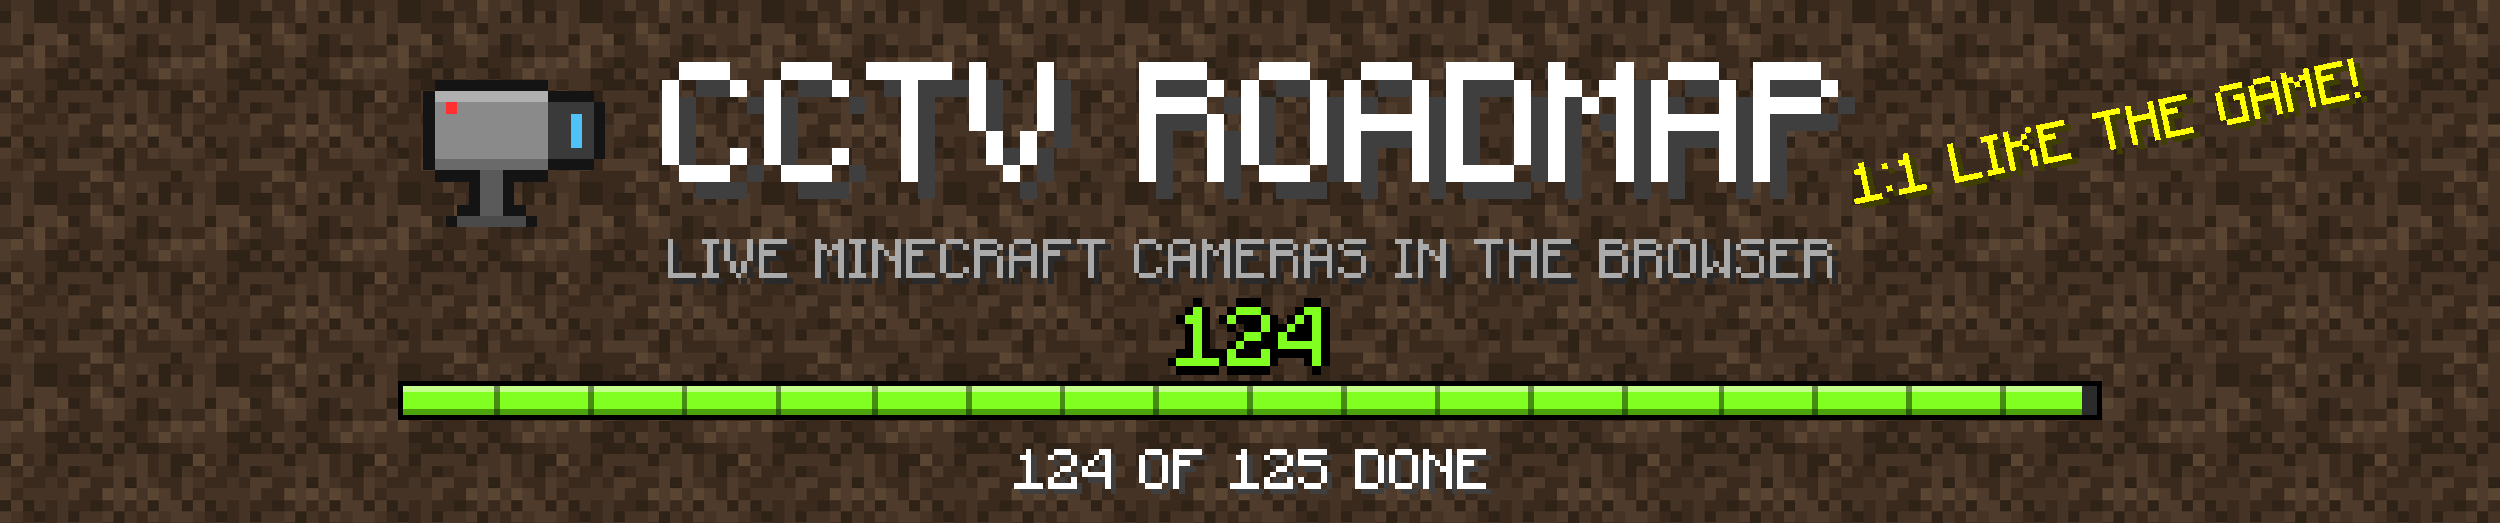
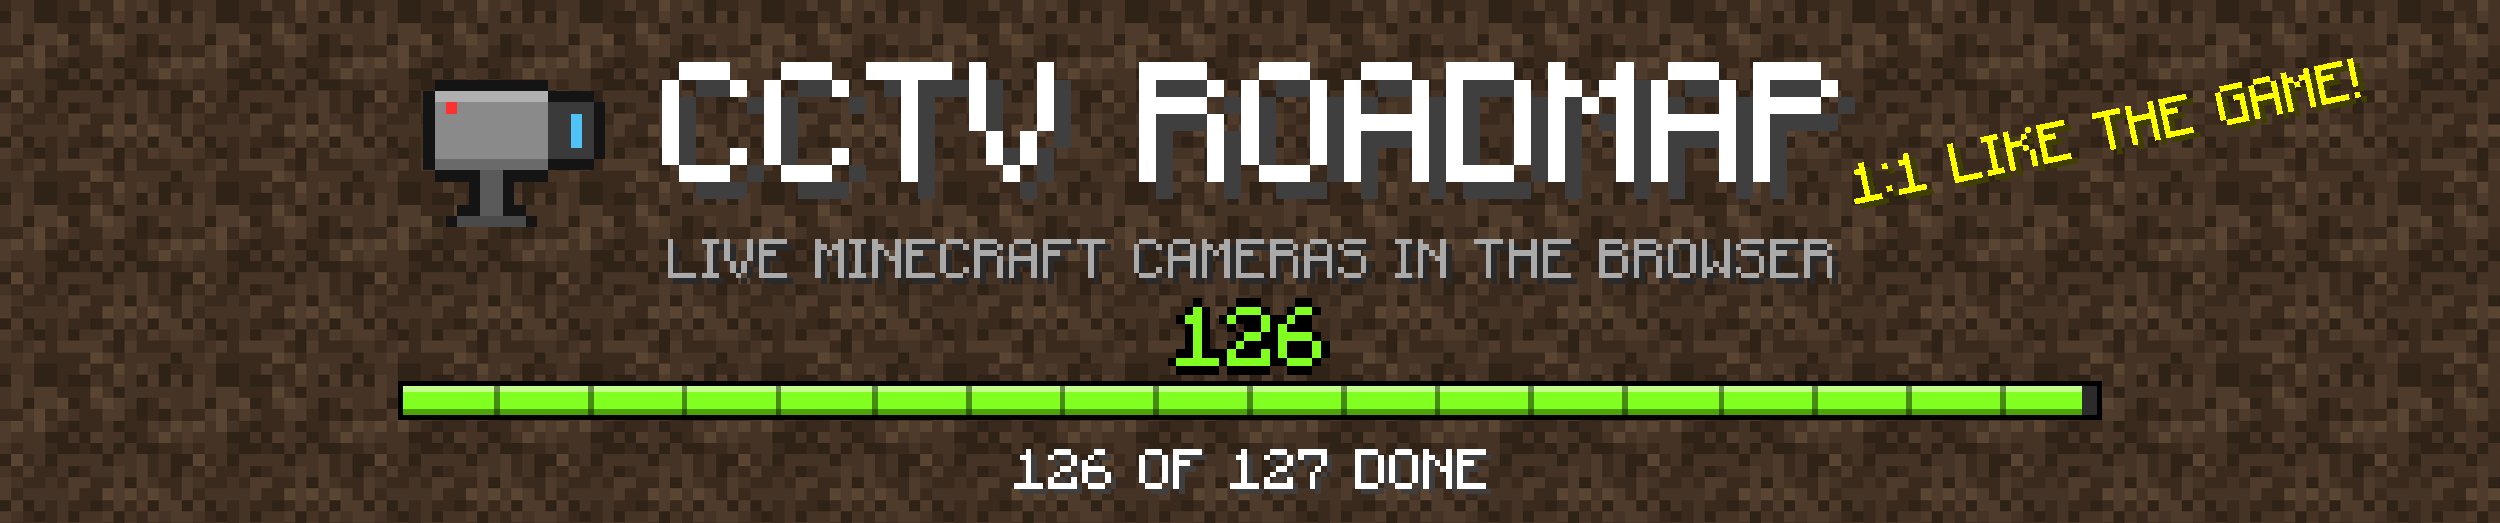
<svg xmlns="http://www.w3.org/2000/svg" width="880" height="184" viewBox="0 0 880 184" shape-rendering="crispEdges" role="img">
  <defs>
    <pattern id="dirt" width="64" height="64" patternUnits="userSpaceOnUse">
      <path fill="#3a2a1d" d="M0 0h4v4h-4zM20 0h8v4h-8zM32 0h8v4h-8zM60 0h4v4h-4zM20 4h4v4h-4zM36 4h4v4h-4zM20 8h12v4h-12zM28 12h4v4h-4zM52 12h4v4h-4zM0 16h8v4h-8zM16 16h4v4h-4zM28 16h8v4h-8zM44 16h4v4h-4zM52 16h4v4h-4zM20 20h4v4h-4zM28 20h8v4h-8zM44 20h8v4h-8zM48 24h4v4h-4zM4 28h4v4h-4zM16 28h4v4h-4zM28 28h4v4h-4zM56 28h8v4h-8zM8 32h4v4h-4zM52 32h4v4h-4zM4 36h4v4h-4zM12 36h8v4h-8zM28 36h4v4h-4zM52 36h4v4h-4zM8 40h8v4h-8zM20 40h4v4h-4zM32 40h8v4h-8zM56 40h8v4h-8zM4 44h4v4h-4zM28 44h8v4h-8zM60 44h4v4h-4zM16 48h4v4h-4zM24 48h8v4h-8zM36 48h4v4h-4zM44 48h4v4h-4zM8 52h4v4h-4zM16 52h4v4h-4zM48 52h4v4h-4zM4 56h4v4h-4zM16 56h4v4h-4zM36 56h4v4h-4zM48 56h12v4h-12zM12 60h20v4h-20zM40 60h4v4h-4z" />
      <path fill="#453325" d="M4 0h8v4h-8zM44 0h4v4h-4zM52 0h4v4h-4zM8 4h4v4h-4zM32 4h4v4h-4zM44 4h4v4h-4zM0 8h4v4h-4zM8 8h4v4h-4zM36 8h4v4h-4zM44 8h20v4h-20zM0 12h4v4h-4zM44 12h4v4h-4zM60 12h4v4h-4zM24 16h4v4h-4zM60 16h4v4h-4zM8 20h4v4h-4zM16 20h4v4h-4zM36 20h4v4h-4zM56 20h4v4h-4zM4 24h12v4h-12zM24 24h4v4h-4zM36 24h8v4h-8zM52 24h4v4h-4zM60 24h4v4h-4zM0 28h4v4h-4zM8 28h8v4h-8zM36 28h4v4h-4zM44 28h4v4h-4zM12 32h4v4h-4zM20 32h16v4h-16zM40 32h8v4h-8zM56 32h4v4h-4zM0 36h4v4h-4zM20 36h4v4h-4zM32 36h8v4h-8zM44 36h4v4h-4zM56 36h4v4h-4zM4 40h4v4h-4zM16 40h4v4h-4zM52 40h4v4h-4zM8 44h16v4h-16zM48 44h4v4h-4zM12 48h4v4h-4zM20 48h4v4h-4zM4 52h4v4h-4zM20 52h4v4h-4zM28 52h8v4h-8zM44 52h4v4h-4zM56 52h4v4h-4zM0 56h4v4h-4zM8 56h4v4h-4zM60 56h4v4h-4zM0 60h8v4h-8zM44 60h16v4h-16z" />
      <path fill="#2f2217" d="M12 0h8v4h-8zM56 0h4v4h-4zM0 4h4v4h-4zM12 4h8v4h-8zM24 4h8v4h-8zM48 4h4v4h-4zM56 4h4v4h-4zM40 8h4v4h-4zM8 12h4v4h-4zM24 12h4v4h-4zM48 12h4v4h-4zM48 16h4v4h-4zM56 16h4v4h-4zM24 20h4v4h-4zM40 20h4v4h-4zM16 24h8v4h-8zM28 24h4v4h-4zM44 24h4v4h-4zM20 28h8v4h-8zM32 28h4v4h-4zM40 28h4v4h-4zM48 28h8v4h-8zM0 32h4v4h-4zM16 32h4v4h-4zM36 32h4v4h-4zM60 32h4v4h-4zM24 36h4v4h-4zM60 36h4v4h-4zM44 40h4v4h-4zM0 48h4v4h-4zM8 48h4v4h-4zM32 48h4v4h-4zM52 48h4v4h-4zM12 52h4v4h-4zM24 52h4v4h-4zM40 52h4v4h-4zM40 56h4v4h-4zM60 60h4v4h-4z" />
      <path fill="#4f3b2b" d="M28 0h4v4h-4zM48 0h4v4h-4zM4 4h4v4h-4zM40 4h4v4h-4zM52 4h4v4h-4zM60 4h4v4h-4zM4 8h4v4h-4zM12 8h8v4h-8zM4 12h4v4h-4zM12 12h8v4h-8zM32 12h4v4h-4zM40 12h4v4h-4zM56 12h4v4h-4zM8 16h4v4h-4zM20 16h4v4h-4zM36 16h8v4h-8zM0 20h4v4h-4zM52 20h4v4h-4zM0 24h4v4h-4zM32 24h4v4h-4zM48 32h4v4h-4zM8 36h4v4h-4zM40 36h4v4h-4zM48 36h4v4h-4zM0 40h4v4h-4zM24 40h8v4h-8zM40 40h4v4h-4zM48 40h4v4h-4zM0 44h4v4h-4zM24 44h4v4h-4zM40 44h4v4h-4zM56 44h4v4h-4zM4 48h4v4h-4zM40 48h4v4h-4zM48 48h4v4h-4zM56 48h8v4h-8zM0 52h4v4h-4zM36 52h4v4h-4zM52 52h4v4h-4zM60 52h4v4h-4zM12 56h4v4h-4zM20 56h16v4h-16zM44 56h4v4h-4zM8 60h4v4h-4zM36 60h4v4h-4z" />
      <path fill="#5a4533" d="M40 0h4v4h-4zM32 8h4v4h-4zM20 12h4v4h-4zM36 12h4v4h-4zM12 16h4v4h-4zM4 20h4v4h-4zM12 20h4v4h-4zM60 20h4v4h-4zM56 24h4v4h-4zM4 32h4v4h-4zM36 44h4v4h-4zM44 44h4v4h-4zM52 44h4v4h-4zM32 60h4v4h-4z" />
    </pattern>
  </defs>
  <rect x="0" y="0" width="880" height="184" fill="url(#dirt)" />
  <path fill="#3f3f3f" d="M245 28h18v6h-18zM239 34h6v6h-6zM263 34h6v6h-6zM239 40h6v6h-6zM239 46h6v6h-6zM239 52h6v6h-6zM239 58h6v6h-6zM263 58h6v6h-6zM245 64h18v6h-18zM281 28h18v6h-18zM275 34h6v6h-6zM299 34h6v6h-6zM275 40h6v6h-6zM275 46h6v6h-6zM275 52h6v6h-6zM275 58h6v6h-6zM299 58h6v6h-6zM281 64h18v6h-18zM311 28h30v6h-30zM323 34h6v6h-6zM323 40h6v6h-6zM323 46h6v6h-6zM323 52h6v6h-6zM323 58h6v6h-6zM323 64h6v6h-6zM347 28h6v6h-6zM371 28h6v6h-6zM347 34h6v6h-6zM371 34h6v6h-6zM347 40h6v6h-6zM371 40h6v6h-6zM347 46h6v6h-6zM371 46h6v6h-6zM353 52h6v6h-6zM365 52h6v6h-6zM353 58h6v6h-6zM365 58h6v6h-6zM359 64h6v6h-6zM407 28h24v6h-24zM407 34h6v6h-6zM431 34h6v6h-6zM407 40h24v6h-24zM407 46h6v6h-6zM431 46h6v6h-6zM407 52h6v6h-6zM431 52h6v6h-6zM407 58h6v6h-6zM431 58h6v6h-6zM407 64h6v6h-6zM431 64h6v6h-6zM449 28h18v6h-18zM443 34h6v6h-6zM467 34h6v6h-6zM443 40h6v6h-6zM467 40h6v6h-6zM443 46h6v6h-6zM467 46h6v6h-6zM443 52h6v6h-6zM467 52h6v6h-6zM443 58h6v6h-6zM467 58h6v6h-6zM449 64h18v6h-18zM485 28h18v6h-18zM479 34h6v6h-6zM503 34h6v6h-6zM479 40h6v6h-6zM503 40h6v6h-6zM479 46h30v6h-30zM479 52h6v6h-6zM503 52h6v6h-6zM479 58h6v6h-6zM503 58h6v6h-6zM479 64h6v6h-6zM503 64h6v6h-6zM515 28h24v6h-24zM515 34h6v6h-6zM539 34h6v6h-6zM515 40h6v6h-6zM539 40h6v6h-6zM515 46h6v6h-6zM539 46h6v6h-6zM515 52h6v6h-6zM539 52h6v6h-6zM515 58h6v6h-6zM539 58h6v6h-6zM515 64h24v6h-24zM551 28h6v6h-6zM575 28h6v6h-6zM551 34h12v6h-12zM569 34h12v6h-12zM551 40h6v6h-6zM563 40h6v6h-6zM575 40h6v6h-6zM551 46h6v6h-6zM575 46h6v6h-6zM551 52h6v6h-6zM575 52h6v6h-6zM551 58h6v6h-6zM575 58h6v6h-6zM551 64h6v6h-6zM575 64h6v6h-6zM593 28h18v6h-18zM587 34h6v6h-6zM611 34h6v6h-6zM587 40h6v6h-6zM611 40h6v6h-6zM587 46h30v6h-30zM587 52h6v6h-6zM611 52h6v6h-6zM587 58h6v6h-6zM611 58h6v6h-6zM587 64h6v6h-6zM611 64h6v6h-6zM623 28h24v6h-24zM623 34h6v6h-6zM647 34h6v6h-6zM623 40h24v6h-24zM623 46h6v6h-6zM623 52h6v6h-6zM623 58h6v6h-6zM623 64h6v6h-6z" />
  <path fill="#ffffff" d="M239 22h18v6h-18zM233 28h6v6h-6zM257 28h6v6h-6zM233 34h6v6h-6zM233 40h6v6h-6zM233 46h6v6h-6zM233 52h6v6h-6zM257 52h6v6h-6zM239 58h18v6h-18zM275 22h18v6h-18zM269 28h6v6h-6zM293 28h6v6h-6zM269 34h6v6h-6zM269 40h6v6h-6zM269 46h6v6h-6zM269 52h6v6h-6zM293 52h6v6h-6zM275 58h18v6h-18zM305 22h30v6h-30zM317 28h6v6h-6zM317 34h6v6h-6zM317 40h6v6h-6zM317 46h6v6h-6zM317 52h6v6h-6zM317 58h6v6h-6zM341 22h6v6h-6zM365 22h6v6h-6zM341 28h6v6h-6zM365 28h6v6h-6zM341 34h6v6h-6zM365 34h6v6h-6zM341 40h6v6h-6zM365 40h6v6h-6zM347 46h6v6h-6zM359 46h6v6h-6zM347 52h6v6h-6zM359 52h6v6h-6zM353 58h6v6h-6zM401 22h24v6h-24zM401 28h6v6h-6zM425 28h6v6h-6zM401 34h24v6h-24zM401 40h6v6h-6zM425 40h6v6h-6zM401 46h6v6h-6zM425 46h6v6h-6zM401 52h6v6h-6zM425 52h6v6h-6zM401 58h6v6h-6zM425 58h6v6h-6zM443 22h18v6h-18zM437 28h6v6h-6zM461 28h6v6h-6zM437 34h6v6h-6zM461 34h6v6h-6zM437 40h6v6h-6zM461 40h6v6h-6zM437 46h6v6h-6zM461 46h6v6h-6zM437 52h6v6h-6zM461 52h6v6h-6zM443 58h18v6h-18zM479 22h18v6h-18zM473 28h6v6h-6zM497 28h6v6h-6zM473 34h6v6h-6zM497 34h6v6h-6zM473 40h30v6h-30zM473 46h6v6h-6zM497 46h6v6h-6zM473 52h6v6h-6zM497 52h6v6h-6zM473 58h6v6h-6zM497 58h6v6h-6zM509 22h24v6h-24zM509 28h6v6h-6zM533 28h6v6h-6zM509 34h6v6h-6zM533 34h6v6h-6zM509 40h6v6h-6zM533 40h6v6h-6zM509 46h6v6h-6zM533 46h6v6h-6zM509 52h6v6h-6zM533 52h6v6h-6zM509 58h24v6h-24zM545 22h6v6h-6zM569 22h6v6h-6zM545 28h12v6h-12zM563 28h12v6h-12zM545 34h6v6h-6zM557 34h6v6h-6zM569 34h6v6h-6zM545 40h6v6h-6zM569 40h6v6h-6zM545 46h6v6h-6zM569 46h6v6h-6zM545 52h6v6h-6zM569 52h6v6h-6zM545 58h6v6h-6zM569 58h6v6h-6zM587 22h18v6h-18zM581 28h6v6h-6zM605 28h6v6h-6zM581 34h6v6h-6zM605 34h6v6h-6zM581 40h30v6h-30zM581 46h6v6h-6zM605 46h6v6h-6zM581 52h6v6h-6zM605 52h6v6h-6zM581 58h6v6h-6zM605 58h6v6h-6zM617 22h24v6h-24zM617 28h6v6h-6zM641 28h6v6h-6zM617 34h24v6h-24zM617 40h6v6h-6zM617 46h6v6h-6zM617 52h6v6h-6zM617 58h6v6h-6z" />
  <path fill="#141414" d="M153 28h40v4h-40zM149 32h4v4h-4zM193 32h16v4h-16zM149 36h4v4h-4zM209 36h4v4h-4zM149 40h4v4h-4zM209 40h4v4h-4zM149 44h4v4h-4zM209 44h4v4h-4zM149 48h4v4h-4zM209 48h4v4h-4zM149 52h4v4h-4zM209 52h4v4h-4zM149 56h4v4h-4zM193 56h16v4h-16zM153 60h16v4h-16zM177 60h16v4h-16zM165 64h4v4h-4zM177 64h4v4h-4zM165 68h4v4h-4zM177 68h4v4h-4zM161 72h8v4h-8zM177 72h8v4h-8zM157 76h4v4h-4zM185 76h4v4h-4z" />
  <path fill="#b0b0b0" d="M153 32h40v4h-40z" />
  <path fill="#8a8a8a" d="M153 36h4v4h-4zM161 36h32v4h-32zM153 40h40v4h-40zM153 44h40v4h-40zM153 48h40v4h-40zM153 52h40v4h-40z" />
  <path fill="#ff3030" d="M157 36h4v4h-4z" />
  <path fill="#3a3a3a" d="M193 36h16v4h-16zM193 40h8v4h-8zM205 40h4v4h-4zM193 44h8v4h-8zM205 44h4v4h-4zM193 48h8v4h-8zM205 48h4v4h-4zM193 52h16v4h-16z" />
  <path fill="#4fc3f7" d="M201 40h4v4h-4zM201 44h4v4h-4zM201 48h4v4h-4z" />
  <path fill="#6a6a6a" d="M153 56h40v4h-40z" />
  <path fill="#5a5a5a" d="M169 60h8v4h-8zM169 64h8v4h-8zM169 68h8v4h-8zM169 72h8v4h-8z" />
  <path fill="#4a4a4a" d="M161 76h24v4h-24z" />
  <g transform="translate(653 72) rotate(-12)">
    <path fill="#3f3f00" d="M6 -12h2v2h-2zM4 -10h4v2h-4zM6 -8h2v2h-2zM6 -6h2v2h-2zM6 -4h2v2h-2zM6 -2h2v2h-2zM2 0h10v2h-10zM14 -10h2v2h-2zM14 -2h2v2h-2zM22 -12h2v2h-2zM20 -10h4v2h-4zM22 -8h2v2h-2zM22 -6h2v2h-2zM22 -4h2v2h-2zM22 -2h2v2h-2zM18 0h10v2h-10zM38 -12h2v2h-2zM38 -10h2v2h-2zM38 -8h2v2h-2zM38 -6h2v2h-2zM38 -4h2v2h-2zM38 -2h2v2h-2zM38 0h10v2h-10zM50 -12h6v2h-6zM52 -10h2v2h-2zM52 -8h2v2h-2zM52 -6h2v2h-2zM52 -4h2v2h-2zM52 -2h2v2h-2zM50 0h6v2h-6zM58 -12h2v2h-2zM66 -12h2v2h-2zM58 -10h2v2h-2zM64 -10h2v2h-2zM58 -8h6v2h-6zM58 -6h2v2h-2zM64 -6h2v2h-2zM58 -4h2v2h-2zM66 -4h2v2h-2zM58 -2h2v2h-2zM66 -2h2v2h-2zM58 0h2v2h-2zM66 0h2v2h-2zM70 -12h10v2h-10zM70 -10h2v2h-2zM70 -8h6v2h-6zM70 -6h2v2h-2zM70 -4h2v2h-2zM70 -2h2v2h-2zM70 0h10v2h-10zM90 -12h10v2h-10zM94 -10h2v2h-2zM94 -8h2v2h-2zM94 -6h2v2h-2zM94 -4h2v2h-2zM94 -2h2v2h-2zM94 0h2v2h-2zM102 -12h2v2h-2zM110 -12h2v2h-2zM102 -10h2v2h-2zM110 -10h2v2h-2zM102 -8h10v2h-10zM102 -6h2v2h-2zM110 -6h2v2h-2zM102 -4h2v2h-2zM110 -4h2v2h-2zM102 -2h2v2h-2zM110 -2h2v2h-2zM102 0h2v2h-2zM110 0h2v2h-2zM114 -12h10v2h-10zM114 -10h2v2h-2zM114 -8h6v2h-6zM114 -6h2v2h-2zM114 -4h2v2h-2zM114 -2h2v2h-2zM114 0h10v2h-10zM136 -12h8v2h-8zM134 -10h2v2h-2zM134 -8h2v2h-2zM140 -8h4v2h-4zM134 -6h2v2h-2zM142 -6h2v2h-2zM134 -4h2v2h-2zM142 -4h2v2h-2zM134 -2h2v2h-2zM142 -2h2v2h-2zM136 0h8v2h-8zM148 -12h6v2h-6zM146 -10h2v2h-2zM154 -10h2v2h-2zM146 -8h2v2h-2zM154 -8h2v2h-2zM146 -6h10v2h-10zM146 -4h2v2h-2zM154 -4h2v2h-2zM146 -2h2v2h-2zM154 -2h2v2h-2zM146 0h2v2h-2zM154 0h2v2h-2zM158 -12h2v2h-2zM166 -12h2v2h-2zM158 -10h4v2h-4zM164 -10h4v2h-4zM158 -8h2v2h-2zM162 -8h2v2h-2zM166 -8h2v2h-2zM158 -6h2v2h-2zM166 -6h2v2h-2zM158 -4h2v2h-2zM166 -4h2v2h-2zM158 -2h2v2h-2zM166 -2h2v2h-2zM158 0h2v2h-2zM166 0h2v2h-2zM170 -12h10v2h-10zM170 -10h2v2h-2zM170 -8h6v2h-6zM170 -6h2v2h-2zM170 -4h2v2h-2zM170 -2h2v2h-2zM170 0h10v2h-10zM182 -12h2v2h-2zM182 -10h2v2h-2zM182 -8h2v2h-2zM182 -6h2v2h-2zM182 -4h2v2h-2zM182 0h2v2h-2z" />
    <path fill="#ffff00" d="M4 -14h2v2h-2zM2 -12h4v2h-4zM4 -10h2v2h-2zM4 -8h2v2h-2zM4 -6h2v2h-2zM4 -4h2v2h-2zM0 -2h10v2h-10zM12 -12h2v2h-2zM12 -4h2v2h-2zM20 -14h2v2h-2zM18 -12h4v2h-4zM20 -10h2v2h-2zM20 -8h2v2h-2zM20 -6h2v2h-2zM20 -4h2v2h-2zM16 -2h10v2h-10zM36 -14h2v2h-2zM36 -12h2v2h-2zM36 -10h2v2h-2zM36 -8h2v2h-2zM36 -6h2v2h-2zM36 -4h2v2h-2zM36 -2h10v2h-10zM48 -14h6v2h-6zM50 -12h2v2h-2zM50 -10h2v2h-2zM50 -8h2v2h-2zM50 -6h2v2h-2zM50 -4h2v2h-2zM48 -2h6v2h-6zM56 -14h2v2h-2zM64 -14h2v2h-2zM56 -12h2v2h-2zM62 -12h2v2h-2zM56 -10h6v2h-6zM56 -8h2v2h-2zM62 -8h2v2h-2zM56 -6h2v2h-2zM64 -6h2v2h-2zM56 -4h2v2h-2zM64 -4h2v2h-2zM56 -2h2v2h-2zM64 -2h2v2h-2zM68 -14h10v2h-10zM68 -12h2v2h-2zM68 -10h6v2h-6zM68 -8h2v2h-2zM68 -6h2v2h-2zM68 -4h2v2h-2zM68 -2h10v2h-10zM88 -14h10v2h-10zM92 -12h2v2h-2zM92 -10h2v2h-2zM92 -8h2v2h-2zM92 -6h2v2h-2zM92 -4h2v2h-2zM92 -2h2v2h-2zM100 -14h2v2h-2zM108 -14h2v2h-2zM100 -12h2v2h-2zM108 -12h2v2h-2zM100 -10h10v2h-10zM100 -8h2v2h-2zM108 -8h2v2h-2zM100 -6h2v2h-2zM108 -6h2v2h-2zM100 -4h2v2h-2zM108 -4h2v2h-2zM100 -2h2v2h-2zM108 -2h2v2h-2zM112 -14h10v2h-10zM112 -12h2v2h-2zM112 -10h6v2h-6zM112 -8h2v2h-2zM112 -6h2v2h-2zM112 -4h2v2h-2zM112 -2h10v2h-10zM134 -14h8v2h-8zM132 -12h2v2h-2zM132 -10h2v2h-2zM138 -10h4v2h-4zM132 -8h2v2h-2zM140 -8h2v2h-2zM132 -6h2v2h-2zM140 -6h2v2h-2zM132 -4h2v2h-2zM140 -4h2v2h-2zM134 -2h8v2h-8zM146 -14h6v2h-6zM144 -12h2v2h-2zM152 -12h2v2h-2zM144 -10h2v2h-2zM152 -10h2v2h-2zM144 -8h10v2h-10zM144 -6h2v2h-2zM152 -6h2v2h-2zM144 -4h2v2h-2zM152 -4h2v2h-2zM144 -2h2v2h-2zM152 -2h2v2h-2zM156 -14h2v2h-2zM164 -14h2v2h-2zM156 -12h4v2h-4zM162 -12h4v2h-4zM156 -10h2v2h-2zM160 -10h2v2h-2zM164 -10h2v2h-2zM156 -8h2v2h-2zM164 -8h2v2h-2zM156 -6h2v2h-2zM164 -6h2v2h-2zM156 -4h2v2h-2zM164 -4h2v2h-2zM156 -2h2v2h-2zM164 -2h2v2h-2zM168 -14h10v2h-10zM168 -12h2v2h-2zM168 -10h6v2h-6zM168 -8h2v2h-2zM168 -6h2v2h-2zM168 -4h2v2h-2zM168 -2h10v2h-10zM180 -14h2v2h-2zM180 -12h2v2h-2zM180 -10h2v2h-2zM180 -8h2v2h-2zM180 -6h2v2h-2zM180 -2h2v2h-2z" />
  </g>
  <path fill="#2a2a2a" d="M237 86h2v2h-2zM237 88h2v2h-2zM237 90h2v2h-2zM237 92h2v2h-2zM237 94h2v2h-2zM237 96h2v2h-2zM237 98h10v2h-10zM249 86h6v2h-6zM251 88h2v2h-2zM251 90h2v2h-2zM251 92h2v2h-2zM251 94h2v2h-2zM251 96h2v2h-2zM249 98h6v2h-6zM257 86h2v2h-2zM265 86h2v2h-2zM257 88h2v2h-2zM265 88h2v2h-2zM257 90h2v2h-2zM265 90h2v2h-2zM257 92h2v2h-2zM265 92h2v2h-2zM259 94h2v2h-2zM263 94h2v2h-2zM259 96h2v2h-2zM263 96h2v2h-2zM261 98h2v2h-2zM269 86h10v2h-10zM269 88h2v2h-2zM269 90h6v2h-6zM269 92h2v2h-2zM269 94h2v2h-2zM269 96h2v2h-2zM269 98h10v2h-10zM289 86h2v2h-2zM297 86h2v2h-2zM289 88h4v2h-4zM295 88h4v2h-4zM289 90h2v2h-2zM293 90h2v2h-2zM297 90h2v2h-2zM289 92h2v2h-2zM297 92h2v2h-2zM289 94h2v2h-2zM297 94h2v2h-2zM289 96h2v2h-2zM297 96h2v2h-2zM289 98h2v2h-2zM297 98h2v2h-2zM301 86h6v2h-6zM303 88h2v2h-2zM303 90h2v2h-2zM303 92h2v2h-2zM303 94h2v2h-2zM303 96h2v2h-2zM301 98h6v2h-6zM309 86h2v2h-2zM317 86h2v2h-2zM309 88h4v2h-4zM317 88h2v2h-2zM309 90h2v2h-2zM313 90h2v2h-2zM317 90h2v2h-2zM309 92h2v2h-2zM315 92h4v2h-4zM309 94h2v2h-2zM317 94h2v2h-2zM309 96h2v2h-2zM317 96h2v2h-2zM309 98h2v2h-2zM317 98h2v2h-2zM321 86h10v2h-10zM321 88h2v2h-2zM321 90h6v2h-6zM321 92h2v2h-2zM321 94h2v2h-2zM321 96h2v2h-2zM321 98h10v2h-10zM335 86h6v2h-6zM333 88h2v2h-2zM341 88h2v2h-2zM333 90h2v2h-2zM333 92h2v2h-2zM333 94h2v2h-2zM333 96h2v2h-2zM341 96h2v2h-2zM335 98h6v2h-6zM345 86h8v2h-8zM345 88h2v2h-2zM353 88h2v2h-2zM345 90h8v2h-8zM345 92h2v2h-2zM353 92h2v2h-2zM345 94h2v2h-2zM353 94h2v2h-2zM345 96h2v2h-2zM353 96h2v2h-2zM345 98h2v2h-2zM353 98h2v2h-2zM359 86h6v2h-6zM357 88h2v2h-2zM365 88h2v2h-2zM357 90h2v2h-2zM365 90h2v2h-2zM357 92h10v2h-10zM357 94h2v2h-2zM365 94h2v2h-2zM357 96h2v2h-2zM365 96h2v2h-2zM357 98h2v2h-2zM365 98h2v2h-2zM369 86h10v2h-10zM369 88h2v2h-2zM369 90h6v2h-6zM369 92h2v2h-2zM369 94h2v2h-2zM369 96h2v2h-2zM369 98h2v2h-2zM381 86h10v2h-10zM385 88h2v2h-2zM385 90h2v2h-2zM385 92h2v2h-2zM385 94h2v2h-2zM385 96h2v2h-2zM385 98h2v2h-2zM403 86h6v2h-6zM401 88h2v2h-2zM409 88h2v2h-2zM401 90h2v2h-2zM401 92h2v2h-2zM401 94h2v2h-2zM401 96h2v2h-2zM409 96h2v2h-2zM403 98h6v2h-6zM415 86h6v2h-6zM413 88h2v2h-2zM421 88h2v2h-2zM413 90h2v2h-2zM421 90h2v2h-2zM413 92h10v2h-10zM413 94h2v2h-2zM421 94h2v2h-2zM413 96h2v2h-2zM421 96h2v2h-2zM413 98h2v2h-2zM421 98h2v2h-2zM425 86h2v2h-2zM433 86h2v2h-2zM425 88h4v2h-4zM431 88h4v2h-4zM425 90h2v2h-2zM429 90h2v2h-2zM433 90h2v2h-2zM425 92h2v2h-2zM433 92h2v2h-2zM425 94h2v2h-2zM433 94h2v2h-2zM425 96h2v2h-2zM433 96h2v2h-2zM425 98h2v2h-2zM433 98h2v2h-2zM437 86h10v2h-10zM437 88h2v2h-2zM437 90h6v2h-6zM437 92h2v2h-2zM437 94h2v2h-2zM437 96h2v2h-2zM437 98h10v2h-10zM449 86h8v2h-8zM449 88h2v2h-2zM457 88h2v2h-2zM449 90h8v2h-8zM449 92h2v2h-2zM457 92h2v2h-2zM449 94h2v2h-2zM457 94h2v2h-2zM449 96h2v2h-2zM457 96h2v2h-2zM449 98h2v2h-2zM457 98h2v2h-2zM463 86h6v2h-6zM461 88h2v2h-2zM469 88h2v2h-2zM461 90h2v2h-2zM469 90h2v2h-2zM461 92h10v2h-10zM461 94h2v2h-2zM469 94h2v2h-2zM461 96h2v2h-2zM469 96h2v2h-2zM461 98h2v2h-2zM469 98h2v2h-2zM475 86h8v2h-8zM473 88h2v2h-2zM475 90h6v2h-6zM481 92h2v2h-2zM481 94h2v2h-2zM473 96h2v2h-2zM481 96h2v2h-2zM475 98h6v2h-6zM493 86h6v2h-6zM495 88h2v2h-2zM495 90h2v2h-2zM495 92h2v2h-2zM495 94h2v2h-2zM495 96h2v2h-2zM493 98h6v2h-6zM501 86h2v2h-2zM509 86h2v2h-2zM501 88h4v2h-4zM509 88h2v2h-2zM501 90h2v2h-2zM505 90h2v2h-2zM509 90h2v2h-2zM501 92h2v2h-2zM507 92h4v2h-4zM501 94h2v2h-2zM509 94h2v2h-2zM501 96h2v2h-2zM509 96h2v2h-2zM501 98h2v2h-2zM509 98h2v2h-2zM521 86h10v2h-10zM525 88h2v2h-2zM525 90h2v2h-2zM525 92h2v2h-2zM525 94h2v2h-2zM525 96h2v2h-2zM525 98h2v2h-2zM533 86h2v2h-2zM541 86h2v2h-2zM533 88h2v2h-2zM541 88h2v2h-2zM533 90h10v2h-10zM533 92h2v2h-2zM541 92h2v2h-2zM533 94h2v2h-2zM541 94h2v2h-2zM533 96h2v2h-2zM541 96h2v2h-2zM533 98h2v2h-2zM541 98h2v2h-2zM545 86h10v2h-10zM545 88h2v2h-2zM545 90h6v2h-6zM545 92h2v2h-2zM545 94h2v2h-2zM545 96h2v2h-2zM545 98h10v2h-10zM565 86h8v2h-8zM565 88h2v2h-2zM573 88h2v2h-2zM565 90h8v2h-8zM565 92h2v2h-2zM573 92h2v2h-2zM565 94h2v2h-2zM573 94h2v2h-2zM565 96h2v2h-2zM573 96h2v2h-2zM565 98h8v2h-8zM577 86h8v2h-8zM577 88h2v2h-2zM585 88h2v2h-2zM577 90h8v2h-8zM577 92h2v2h-2zM585 92h2v2h-2zM577 94h2v2h-2zM585 94h2v2h-2zM577 96h2v2h-2zM585 96h2v2h-2zM577 98h2v2h-2zM585 98h2v2h-2zM591 86h6v2h-6zM589 88h2v2h-2zM597 88h2v2h-2zM589 90h2v2h-2zM597 90h2v2h-2zM589 92h2v2h-2zM597 92h2v2h-2zM589 94h2v2h-2zM597 94h2v2h-2zM589 96h2v2h-2zM597 96h2v2h-2zM591 98h6v2h-6zM601 86h2v2h-2zM609 86h2v2h-2zM601 88h2v2h-2zM609 88h2v2h-2zM601 90h2v2h-2zM609 90h2v2h-2zM601 92h2v2h-2zM609 92h2v2h-2zM601 94h2v2h-2zM605 94h2v2h-2zM609 94h2v2h-2zM601 96h4v2h-4zM607 96h4v2h-4zM601 98h2v2h-2zM609 98h2v2h-2zM615 86h8v2h-8zM613 88h2v2h-2zM615 90h6v2h-6zM621 92h2v2h-2zM621 94h2v2h-2zM613 96h2v2h-2zM621 96h2v2h-2zM615 98h6v2h-6zM625 86h10v2h-10zM625 88h2v2h-2zM625 90h6v2h-6zM625 92h2v2h-2zM625 94h2v2h-2zM625 96h2v2h-2zM625 98h10v2h-10zM637 86h8v2h-8zM637 88h2v2h-2zM645 88h2v2h-2zM637 90h8v2h-8zM637 92h2v2h-2zM645 92h2v2h-2zM637 94h2v2h-2zM645 94h2v2h-2zM637 96h2v2h-2zM645 96h2v2h-2zM637 98h2v2h-2zM645 98h2v2h-2z" />
  <path fill="#aaaaaa" d="M235 84h2v2h-2zM235 86h2v2h-2zM235 88h2v2h-2zM235 90h2v2h-2zM235 92h2v2h-2zM235 94h2v2h-2zM235 96h10v2h-10zM247 84h6v2h-6zM249 86h2v2h-2zM249 88h2v2h-2zM249 90h2v2h-2zM249 92h2v2h-2zM249 94h2v2h-2zM247 96h6v2h-6zM255 84h2v2h-2zM263 84h2v2h-2zM255 86h2v2h-2zM263 86h2v2h-2zM255 88h2v2h-2zM263 88h2v2h-2zM255 90h2v2h-2zM263 90h2v2h-2zM257 92h2v2h-2zM261 92h2v2h-2zM257 94h2v2h-2zM261 94h2v2h-2zM259 96h2v2h-2zM267 84h10v2h-10zM267 86h2v2h-2zM267 88h6v2h-6zM267 90h2v2h-2zM267 92h2v2h-2zM267 94h2v2h-2zM267 96h10v2h-10zM287 84h2v2h-2zM295 84h2v2h-2zM287 86h4v2h-4zM293 86h4v2h-4zM287 88h2v2h-2zM291 88h2v2h-2zM295 88h2v2h-2zM287 90h2v2h-2zM295 90h2v2h-2zM287 92h2v2h-2zM295 92h2v2h-2zM287 94h2v2h-2zM295 94h2v2h-2zM287 96h2v2h-2zM295 96h2v2h-2zM299 84h6v2h-6zM301 86h2v2h-2zM301 88h2v2h-2zM301 90h2v2h-2zM301 92h2v2h-2zM301 94h2v2h-2zM299 96h6v2h-6zM307 84h2v2h-2zM315 84h2v2h-2zM307 86h4v2h-4zM315 86h2v2h-2zM307 88h2v2h-2zM311 88h2v2h-2zM315 88h2v2h-2zM307 90h2v2h-2zM313 90h4v2h-4zM307 92h2v2h-2zM315 92h2v2h-2zM307 94h2v2h-2zM315 94h2v2h-2zM307 96h2v2h-2zM315 96h2v2h-2zM319 84h10v2h-10zM319 86h2v2h-2zM319 88h6v2h-6zM319 90h2v2h-2zM319 92h2v2h-2zM319 94h2v2h-2zM319 96h10v2h-10zM333 84h6v2h-6zM331 86h2v2h-2zM339 86h2v2h-2zM331 88h2v2h-2zM331 90h2v2h-2zM331 92h2v2h-2zM331 94h2v2h-2zM339 94h2v2h-2zM333 96h6v2h-6zM343 84h8v2h-8zM343 86h2v2h-2zM351 86h2v2h-2zM343 88h8v2h-8zM343 90h2v2h-2zM351 90h2v2h-2zM343 92h2v2h-2zM351 92h2v2h-2zM343 94h2v2h-2zM351 94h2v2h-2zM343 96h2v2h-2zM351 96h2v2h-2zM357 84h6v2h-6zM355 86h2v2h-2zM363 86h2v2h-2zM355 88h2v2h-2zM363 88h2v2h-2zM355 90h10v2h-10zM355 92h2v2h-2zM363 92h2v2h-2zM355 94h2v2h-2zM363 94h2v2h-2zM355 96h2v2h-2zM363 96h2v2h-2zM367 84h10v2h-10zM367 86h2v2h-2zM367 88h6v2h-6zM367 90h2v2h-2zM367 92h2v2h-2zM367 94h2v2h-2zM367 96h2v2h-2zM379 84h10v2h-10zM383 86h2v2h-2zM383 88h2v2h-2zM383 90h2v2h-2zM383 92h2v2h-2zM383 94h2v2h-2zM383 96h2v2h-2zM401 84h6v2h-6zM399 86h2v2h-2zM407 86h2v2h-2zM399 88h2v2h-2zM399 90h2v2h-2zM399 92h2v2h-2zM399 94h2v2h-2zM407 94h2v2h-2zM401 96h6v2h-6zM413 84h6v2h-6zM411 86h2v2h-2zM419 86h2v2h-2zM411 88h2v2h-2zM419 88h2v2h-2zM411 90h10v2h-10zM411 92h2v2h-2zM419 92h2v2h-2zM411 94h2v2h-2zM419 94h2v2h-2zM411 96h2v2h-2zM419 96h2v2h-2zM423 84h2v2h-2zM431 84h2v2h-2zM423 86h4v2h-4zM429 86h4v2h-4zM423 88h2v2h-2zM427 88h2v2h-2zM431 88h2v2h-2zM423 90h2v2h-2zM431 90h2v2h-2zM423 92h2v2h-2zM431 92h2v2h-2zM423 94h2v2h-2zM431 94h2v2h-2zM423 96h2v2h-2zM431 96h2v2h-2zM435 84h10v2h-10zM435 86h2v2h-2zM435 88h6v2h-6zM435 90h2v2h-2zM435 92h2v2h-2zM435 94h2v2h-2zM435 96h10v2h-10zM447 84h8v2h-8zM447 86h2v2h-2zM455 86h2v2h-2zM447 88h8v2h-8zM447 90h2v2h-2zM455 90h2v2h-2zM447 92h2v2h-2zM455 92h2v2h-2zM447 94h2v2h-2zM455 94h2v2h-2zM447 96h2v2h-2zM455 96h2v2h-2zM461 84h6v2h-6zM459 86h2v2h-2zM467 86h2v2h-2zM459 88h2v2h-2zM467 88h2v2h-2zM459 90h10v2h-10zM459 92h2v2h-2zM467 92h2v2h-2zM459 94h2v2h-2zM467 94h2v2h-2zM459 96h2v2h-2zM467 96h2v2h-2zM473 84h8v2h-8zM471 86h2v2h-2zM473 88h6v2h-6zM479 90h2v2h-2zM479 92h2v2h-2zM471 94h2v2h-2zM479 94h2v2h-2zM473 96h6v2h-6zM491 84h6v2h-6zM493 86h2v2h-2zM493 88h2v2h-2zM493 90h2v2h-2zM493 92h2v2h-2zM493 94h2v2h-2zM491 96h6v2h-6zM499 84h2v2h-2zM507 84h2v2h-2zM499 86h4v2h-4zM507 86h2v2h-2zM499 88h2v2h-2zM503 88h2v2h-2zM507 88h2v2h-2zM499 90h2v2h-2zM505 90h4v2h-4zM499 92h2v2h-2zM507 92h2v2h-2zM499 94h2v2h-2zM507 94h2v2h-2zM499 96h2v2h-2zM507 96h2v2h-2zM519 84h10v2h-10zM523 86h2v2h-2zM523 88h2v2h-2zM523 90h2v2h-2zM523 92h2v2h-2zM523 94h2v2h-2zM523 96h2v2h-2zM531 84h2v2h-2zM539 84h2v2h-2zM531 86h2v2h-2zM539 86h2v2h-2zM531 88h10v2h-10zM531 90h2v2h-2zM539 90h2v2h-2zM531 92h2v2h-2zM539 92h2v2h-2zM531 94h2v2h-2zM539 94h2v2h-2zM531 96h2v2h-2zM539 96h2v2h-2zM543 84h10v2h-10zM543 86h2v2h-2zM543 88h6v2h-6zM543 90h2v2h-2zM543 92h2v2h-2zM543 94h2v2h-2zM543 96h10v2h-10zM563 84h8v2h-8zM563 86h2v2h-2zM571 86h2v2h-2zM563 88h8v2h-8zM563 90h2v2h-2zM571 90h2v2h-2zM563 92h2v2h-2zM571 92h2v2h-2zM563 94h2v2h-2zM571 94h2v2h-2zM563 96h8v2h-8zM575 84h8v2h-8zM575 86h2v2h-2zM583 86h2v2h-2zM575 88h8v2h-8zM575 90h2v2h-2zM583 90h2v2h-2zM575 92h2v2h-2zM583 92h2v2h-2zM575 94h2v2h-2zM583 94h2v2h-2zM575 96h2v2h-2zM583 96h2v2h-2zM589 84h6v2h-6zM587 86h2v2h-2zM595 86h2v2h-2zM587 88h2v2h-2zM595 88h2v2h-2zM587 90h2v2h-2zM595 90h2v2h-2zM587 92h2v2h-2zM595 92h2v2h-2zM587 94h2v2h-2zM595 94h2v2h-2zM589 96h6v2h-6zM599 84h2v2h-2zM607 84h2v2h-2zM599 86h2v2h-2zM607 86h2v2h-2zM599 88h2v2h-2zM607 88h2v2h-2zM599 90h2v2h-2zM607 90h2v2h-2zM599 92h2v2h-2zM603 92h2v2h-2zM607 92h2v2h-2zM599 94h4v2h-4zM605 94h4v2h-4zM599 96h2v2h-2zM607 96h2v2h-2zM613 84h8v2h-8zM611 86h2v2h-2zM613 88h6v2h-6zM619 90h2v2h-2zM619 92h2v2h-2zM611 94h2v2h-2zM619 94h2v2h-2zM613 96h6v2h-6zM623 84h10v2h-10zM623 86h2v2h-2zM623 88h6v2h-6zM623 90h2v2h-2zM623 92h2v2h-2zM623 94h2v2h-2zM623 96h10v2h-10zM635 84h8v2h-8zM635 86h2v2h-2zM643 86h2v2h-2zM635 88h8v2h-8zM635 90h2v2h-2zM643 90h2v2h-2zM635 92h2v2h-2zM643 92h2v2h-2zM635 94h2v2h-2zM643 94h2v2h-2zM635 96h2v2h-2zM643 96h2v2h-2z" />
-   <path fill="#000000" d="M417 108h3v3h-3zM414 111h6v3h-6zM417 114h3v3h-3zM417 117h3v3h-3zM417 120h3v3h-3zM417 123h3v3h-3zM411 126h15v3h-15zM432 108h9v3h-9zM429 111h3v3h-3zM441 111h3v3h-3zM441 114h3v3h-3zM435 117h6v3h-6zM432 120h3v3h-3zM429 123h3v3h-3zM441 123h3v3h-3zM429 126h15v3h-15zM456 108h6v3h-6zM453 111h3v3h-3zM459 111h3v3h-3zM450 114h3v3h-3zM459 114h3v3h-3zM447 117h3v3h-3zM459 117h3v3h-3zM447 120h15v3h-15zM459 123h3v3h-3zM459 126h3v3h-3z" />
-   <path fill="#000000" d="M423 108h3v3h-3zM420 111h6v3h-6zM423 114h3v3h-3zM423 117h3v3h-3zM423 120h3v3h-3zM423 123h3v3h-3zM417 126h15v3h-15zM438 108h9v3h-9zM435 111h3v3h-3zM447 111h3v3h-3zM447 114h3v3h-3zM441 117h6v3h-6zM438 120h3v3h-3zM435 123h3v3h-3zM447 123h3v3h-3zM435 126h15v3h-15zM462 108h6v3h-6zM459 111h3v3h-3zM465 111h3v3h-3zM456 114h3v3h-3zM465 114h3v3h-3zM453 117h3v3h-3zM465 117h3v3h-3zM453 120h15v3h-15zM465 123h3v3h-3zM465 126h3v3h-3z" />
-   <path fill="#000000" d="M420 105h3v3h-3zM417 108h6v3h-6zM420 111h3v3h-3zM420 114h3v3h-3zM420 117h3v3h-3zM420 120h3v3h-3zM414 123h15v3h-15zM435 105h9v3h-9zM432 108h3v3h-3zM444 108h3v3h-3zM444 111h3v3h-3zM438 114h6v3h-6zM435 117h3v3h-3zM432 120h3v3h-3zM444 120h3v3h-3zM432 123h15v3h-15zM459 105h6v3h-6zM456 108h3v3h-3zM462 108h3v3h-3zM453 111h3v3h-3zM462 111h3v3h-3zM450 114h3v3h-3zM462 114h3v3h-3zM450 117h15v3h-15zM462 120h3v3h-3zM462 123h3v3h-3z" />
-   <path fill="#000000" d="M420 111h3v3h-3zM417 114h6v3h-6zM420 117h3v3h-3zM420 120h3v3h-3zM420 123h3v3h-3zM420 126h3v3h-3zM414 129h15v3h-15zM435 111h9v3h-9zM432 114h3v3h-3zM444 114h3v3h-3zM444 117h3v3h-3zM438 120h6v3h-6zM435 123h3v3h-3zM432 126h3v3h-3zM444 126h3v3h-3zM432 129h15v3h-15zM459 111h6v3h-6zM456 114h3v3h-3zM462 114h3v3h-3zM453 117h3v3h-3zM462 117h3v3h-3zM450 120h3v3h-3zM462 120h3v3h-3zM450 123h15v3h-15zM462 126h3v3h-3zM462 129h3v3h-3z" />
-   <path fill="#80ff20" d="M420 108h3v3h-3zM417 111h6v3h-6zM420 114h3v3h-3zM420 117h3v3h-3zM420 120h3v3h-3zM420 123h3v3h-3zM414 126h15v3h-15zM435 108h9v3h-9zM432 111h3v3h-3zM444 111h3v3h-3zM444 114h3v3h-3zM438 117h6v3h-6zM435 120h3v3h-3zM432 123h3v3h-3zM444 123h3v3h-3zM432 126h15v3h-15zM459 108h6v3h-6zM456 111h3v3h-3zM462 111h3v3h-3zM453 114h3v3h-3zM462 114h3v3h-3zM450 117h3v3h-3zM462 117h3v3h-3zM450 120h15v3h-15zM462 123h3v3h-3zM462 126h3v3h-3z" />
+   <path fill="#000000" d="M417 108h3v3h-3zM414 111h6v3h-6zM417 114h3v3h-3zM417 117h3v3h-3zM417 120h3v3h-3zM417 123h3v3h-3zM411 126h15v3h-15zM432 108h9v3h-9zM429 111h3v3h-3zM441 111h3v3h-3zM441 114h3v3h-3zM435 117h6v3h-6zM432 120h3v3h-3zM429 123h3v3h-3zM441 123h3v3h-3zM429 126h15v3h-15zM453 108h6v3h-6zM450 111h3v3h-3zM447 114h3v3h-3zM447 117h12v3h-12zM447 120h3v3h-3zM459 120h3v3h-3zM447 123h3v3h-3zM459 123h3v3h-3zM450 126h9v3h-9z" />
+   <path fill="#000000" d="M423 108h3v3h-3zM420 111h6v3h-6zM423 114h3v3h-3zM423 117h3v3h-3zM423 120h3v3h-3zM423 123h3v3h-3zM417 126h15v3h-15zM438 108h9v3h-9zM435 111h3v3h-3zM447 111h3v3h-3zM447 114h3v3h-3zM441 117h6v3h-6zM438 120h3v3h-3zM435 123h3v3h-3zM447 123h3v3h-3zM435 126h15v3h-15zM459 108h6v3h-6zM456 111h3v3h-3zM453 114h3v3h-3zM453 117h12v3h-12zM453 120h3v3h-3zM465 120h3v3h-3zM453 123h3v3h-3zM465 123h3v3h-3zM456 126h9v3h-9z" />
+   <path fill="#000000" d="M420 105h3v3h-3zM417 108h6v3h-6zM420 111h3v3h-3zM420 114h3v3h-3zM420 117h3v3h-3zM420 120h3v3h-3zM414 123h15v3h-15zM435 105h9v3h-9zM432 108h3v3h-3zM444 108h3v3h-3zM444 111h3v3h-3zM438 114h6v3h-6zM435 117h3v3h-3zM432 120h3v3h-3zM444 120h3v3h-3zM432 123h15v3h-15zM456 105h6v3h-6zM453 108h3v3h-3zM450 111h3v3h-3zM450 114h12v3h-12zM450 117h3v3h-3zM462 117h3v3h-3zM450 120h3v3h-3zM462 120h3v3h-3zM453 123h9v3h-9z" />
+   <path fill="#000000" d="M420 111h3v3h-3zM417 114h6v3h-6zM420 117h3v3h-3zM420 120h3v3h-3zM420 123h3v3h-3zM420 126h3v3h-3zM414 129h15v3h-15zM435 111h9v3h-9zM432 114h3v3h-3zM444 114h3v3h-3zM444 117h3v3h-3zM438 120h6v3h-6zM435 123h3v3h-3zM432 126h3v3h-3zM444 126h3v3h-3zM432 129h15v3h-15zM456 111h6v3h-6zM453 114h3v3h-3zM450 117h3v3h-3zM450 120h12v3h-12zM450 123h3v3h-3zM462 123h3v3h-3zM450 126h3v3h-3zM462 126h3v3h-3zM453 129h9v3h-9z" />
+   <path fill="#80ff20" d="M420 108h3v3h-3zM417 111h6v3h-6zM420 114h3v3h-3zM420 117h3v3h-3zM420 120h3v3h-3zM420 123h3v3h-3zM414 126h15v3h-15zM435 108h9v3h-9zM432 111h3v3h-3zM444 111h3v3h-3zM444 114h3v3h-3zM438 117h6v3h-6zM435 120h3v3h-3zM432 123h3v3h-3zM444 123h3v3h-3zM432 126h15v3h-15zM456 108h6v3h-6zM453 111h3v3h-3zM450 114h3v3h-3zM450 117h12v3h-12zM450 120h3v3h-3zM462 120h3v3h-3zM450 123h3v3h-3zM462 123h3v3h-3zM453 126h9v3h-9z" />
  <rect x="140" y="134" width="600" height="14" fill="#000000" />
  <rect x="142" y="136" width="596" height="10" fill="#2b2b2b" />
  <rect x="142" y="136" width="591" height="10" fill="#80ff20" />
  <rect x="142" y="136" width="591" height="2" fill="#c3ff8a" />
  <rect x="142" y="144" width="591" height="2" fill="#4ca30c" />
  <rect x="174" y="136" width="2" height="10" fill="#000000" fill-opacity="0.45" />
  <rect x="207" y="136" width="2" height="10" fill="#000000" fill-opacity="0.45" />
  <rect x="240" y="136" width="2" height="10" fill="#000000" fill-opacity="0.45" />
  <rect x="273" y="136" width="2" height="10" fill="#000000" fill-opacity="0.45" />
  <rect x="307" y="136" width="2" height="10" fill="#000000" fill-opacity="0.45" />
  <rect x="340" y="136" width="2" height="10" fill="#000000" fill-opacity="0.45" />
  <rect x="373" y="136" width="2" height="10" fill="#000000" fill-opacity="0.45" />
  <rect x="406" y="136" width="2" height="10" fill="#000000" fill-opacity="0.45" />
  <rect x="439" y="136" width="2" height="10" fill="#000000" fill-opacity="0.45" />
  <rect x="472" y="136" width="2" height="10" fill="#000000" fill-opacity="0.45" />
  <rect x="505" y="136" width="2" height="10" fill="#000000" fill-opacity="0.45" />
  <rect x="538" y="136" width="2" height="10" fill="#000000" fill-opacity="0.45" />
  <rect x="571" y="136" width="2" height="10" fill="#000000" fill-opacity="0.45" />
  <rect x="605" y="136" width="2" height="10" fill="#000000" fill-opacity="0.45" />
  <rect x="638" y="136" width="2" height="10" fill="#000000" fill-opacity="0.45" />
  <rect x="671" y="136" width="2" height="10" fill="#000000" fill-opacity="0.45" />
  <rect x="704" y="136" width="2" height="10" fill="#000000" fill-opacity="0.45" />
-   <path fill="#3f3f3f" d="M363 160h2v2h-2zM361 162h4v2h-4zM363 164h2v2h-2zM363 166h2v2h-2zM363 168h2v2h-2zM363 170h2v2h-2zM359 172h10v2h-10zM373 160h6v2h-6zM371 162h2v2h-2zM379 162h2v2h-2zM379 164h2v2h-2zM375 166h4v2h-4zM373 168h2v2h-2zM371 170h2v2h-2zM379 170h2v2h-2zM371 172h10v2h-10zM389 160h4v2h-4zM387 162h2v2h-2zM391 162h2v2h-2zM385 164h2v2h-2zM391 164h2v2h-2zM383 166h2v2h-2zM391 166h2v2h-2zM383 168h10v2h-10zM391 170h2v2h-2zM391 172h2v2h-2zM405 160h6v2h-6zM403 162h2v2h-2zM411 162h2v2h-2zM403 164h2v2h-2zM411 164h2v2h-2zM403 166h2v2h-2zM411 166h2v2h-2zM403 168h2v2h-2zM411 168h2v2h-2zM403 170h2v2h-2zM411 170h2v2h-2zM405 172h6v2h-6zM415 160h10v2h-10zM415 162h2v2h-2zM415 164h6v2h-6zM415 166h2v2h-2zM415 168h2v2h-2zM415 170h2v2h-2zM415 172h2v2h-2zM439 160h2v2h-2zM437 162h4v2h-4zM439 164h2v2h-2zM439 166h2v2h-2zM439 168h2v2h-2zM439 170h2v2h-2zM435 172h10v2h-10zM449 160h6v2h-6zM447 162h2v2h-2zM455 162h2v2h-2zM455 164h2v2h-2zM451 166h4v2h-4zM449 168h2v2h-2zM447 170h2v2h-2zM455 170h2v2h-2zM447 172h10v2h-10zM459 160h10v2h-10zM459 162h2v2h-2zM459 164h8v2h-8zM467 166h2v2h-2zM467 168h2v2h-2zM459 170h2v2h-2zM467 170h2v2h-2zM461 172h6v2h-6zM479 160h8v2h-8zM479 162h2v2h-2zM487 162h2v2h-2zM479 164h2v2h-2zM487 164h2v2h-2zM479 166h2v2h-2zM487 166h2v2h-2zM479 168h2v2h-2zM487 168h2v2h-2zM479 170h2v2h-2zM487 170h2v2h-2zM479 172h8v2h-8zM493 160h6v2h-6zM491 162h2v2h-2zM499 162h2v2h-2zM491 164h2v2h-2zM499 164h2v2h-2zM491 166h2v2h-2zM499 166h2v2h-2zM491 168h2v2h-2zM499 168h2v2h-2zM491 170h2v2h-2zM499 170h2v2h-2zM493 172h6v2h-6zM503 160h2v2h-2zM511 160h2v2h-2zM503 162h4v2h-4zM511 162h2v2h-2zM503 164h2v2h-2zM507 164h2v2h-2zM511 164h2v2h-2zM503 166h2v2h-2zM509 166h4v2h-4zM503 168h2v2h-2zM511 168h2v2h-2zM503 170h2v2h-2zM511 170h2v2h-2zM503 172h2v2h-2zM511 172h2v2h-2zM515 160h10v2h-10zM515 162h2v2h-2zM515 164h6v2h-6zM515 166h2v2h-2zM515 168h2v2h-2zM515 170h2v2h-2zM515 172h10v2h-10z" />
-   <path fill="#ffffff" d="M361 158h2v2h-2zM359 160h4v2h-4zM361 162h2v2h-2zM361 164h2v2h-2zM361 166h2v2h-2zM361 168h2v2h-2zM357 170h10v2h-10zM371 158h6v2h-6zM369 160h2v2h-2zM377 160h2v2h-2zM377 162h2v2h-2zM373 164h4v2h-4zM371 166h2v2h-2zM369 168h2v2h-2zM377 168h2v2h-2zM369 170h10v2h-10zM387 158h4v2h-4zM385 160h2v2h-2zM389 160h2v2h-2zM383 162h2v2h-2zM389 162h2v2h-2zM381 164h2v2h-2zM389 164h2v2h-2zM381 166h10v2h-10zM389 168h2v2h-2zM389 170h2v2h-2zM403 158h6v2h-6zM401 160h2v2h-2zM409 160h2v2h-2zM401 162h2v2h-2zM409 162h2v2h-2zM401 164h2v2h-2zM409 164h2v2h-2zM401 166h2v2h-2zM409 166h2v2h-2zM401 168h2v2h-2zM409 168h2v2h-2zM403 170h6v2h-6zM413 158h10v2h-10zM413 160h2v2h-2zM413 162h6v2h-6zM413 164h2v2h-2zM413 166h2v2h-2zM413 168h2v2h-2zM413 170h2v2h-2zM437 158h2v2h-2zM435 160h4v2h-4zM437 162h2v2h-2zM437 164h2v2h-2zM437 166h2v2h-2zM437 168h2v2h-2zM433 170h10v2h-10zM447 158h6v2h-6zM445 160h2v2h-2zM453 160h2v2h-2zM453 162h2v2h-2zM449 164h4v2h-4zM447 166h2v2h-2zM445 168h2v2h-2zM453 168h2v2h-2zM445 170h10v2h-10zM457 158h10v2h-10zM457 160h2v2h-2zM457 162h8v2h-8zM465 164h2v2h-2zM465 166h2v2h-2zM457 168h2v2h-2zM465 168h2v2h-2zM459 170h6v2h-6zM477 158h8v2h-8zM477 160h2v2h-2zM485 160h2v2h-2zM477 162h2v2h-2zM485 162h2v2h-2zM477 164h2v2h-2zM485 164h2v2h-2zM477 166h2v2h-2zM485 166h2v2h-2zM477 168h2v2h-2zM485 168h2v2h-2zM477 170h8v2h-8zM491 158h6v2h-6zM489 160h2v2h-2zM497 160h2v2h-2zM489 162h2v2h-2zM497 162h2v2h-2zM489 164h2v2h-2zM497 164h2v2h-2zM489 166h2v2h-2zM497 166h2v2h-2zM489 168h2v2h-2zM497 168h2v2h-2zM491 170h6v2h-6zM501 158h2v2h-2zM509 158h2v2h-2zM501 160h4v2h-4zM509 160h2v2h-2zM501 162h2v2h-2zM505 162h2v2h-2zM509 162h2v2h-2zM501 164h2v2h-2zM507 164h4v2h-4zM501 166h2v2h-2zM509 166h2v2h-2zM501 168h2v2h-2zM509 168h2v2h-2zM501 170h2v2h-2zM509 170h2v2h-2zM513 158h10v2h-10zM513 160h2v2h-2zM513 162h6v2h-6zM513 164h2v2h-2zM513 166h2v2h-2zM513 168h2v2h-2zM513 170h10v2h-10z" />
+   <path fill="#3f3f3f" d="M363 160h2v2h-2zM361 162h4v2h-4zM363 164h2v2h-2zM363 166h2v2h-2zM363 168h2v2h-2zM363 170h2v2h-2zM359 172h10v2h-10zM373 160h6v2h-6zM371 162h2v2h-2zM379 162h2v2h-2zM379 164h2v2h-2zM375 166h4v2h-4zM373 168h2v2h-2zM371 170h2v2h-2zM379 170h2v2h-2zM371 172h10v2h-10zM387 160h4v2h-4zM385 162h2v2h-2zM383 164h2v2h-2zM383 166h8v2h-8zM383 168h2v2h-2zM391 168h2v2h-2zM383 170h2v2h-2zM391 170h2v2h-2zM385 172h6v2h-6zM405 160h6v2h-6zM403 162h2v2h-2zM411 162h2v2h-2zM403 164h2v2h-2zM411 164h2v2h-2zM403 166h2v2h-2zM411 166h2v2h-2zM403 168h2v2h-2zM411 168h2v2h-2zM403 170h2v2h-2zM411 170h2v2h-2zM405 172h6v2h-6zM415 160h10v2h-10zM415 162h2v2h-2zM415 164h6v2h-6zM415 166h2v2h-2zM415 168h2v2h-2zM415 170h2v2h-2zM415 172h2v2h-2zM439 160h2v2h-2zM437 162h4v2h-4zM439 164h2v2h-2zM439 166h2v2h-2zM439 168h2v2h-2zM439 170h2v2h-2zM435 172h10v2h-10zM449 160h6v2h-6zM447 162h2v2h-2zM455 162h2v2h-2zM455 164h2v2h-2zM451 166h4v2h-4zM449 168h2v2h-2zM447 170h2v2h-2zM455 170h2v2h-2zM447 172h10v2h-10zM459 160h10v2h-10zM459 162h2v2h-2zM467 162h2v2h-2zM467 164h2v2h-2zM465 166h2v2h-2zM463 168h2v2h-2zM463 170h2v2h-2zM463 172h2v2h-2zM479 160h8v2h-8zM479 162h2v2h-2zM487 162h2v2h-2zM479 164h2v2h-2zM487 164h2v2h-2zM479 166h2v2h-2zM487 166h2v2h-2zM479 168h2v2h-2zM487 168h2v2h-2zM479 170h2v2h-2zM487 170h2v2h-2zM479 172h8v2h-8zM493 160h6v2h-6zM491 162h2v2h-2zM499 162h2v2h-2zM491 164h2v2h-2zM499 164h2v2h-2zM491 166h2v2h-2zM499 166h2v2h-2zM491 168h2v2h-2zM499 168h2v2h-2zM491 170h2v2h-2zM499 170h2v2h-2zM493 172h6v2h-6zM503 160h2v2h-2zM511 160h2v2h-2zM503 162h4v2h-4zM511 162h2v2h-2zM503 164h2v2h-2zM507 164h2v2h-2zM511 164h2v2h-2zM503 166h2v2h-2zM509 166h4v2h-4zM503 168h2v2h-2zM511 168h2v2h-2zM503 170h2v2h-2zM511 170h2v2h-2zM503 172h2v2h-2zM511 172h2v2h-2zM515 160h10v2h-10zM515 162h2v2h-2zM515 164h6v2h-6zM515 166h2v2h-2zM515 168h2v2h-2zM515 170h2v2h-2zM515 172h10v2h-10z" />
+   <path fill="#ffffff" d="M361 158h2v2h-2zM359 160h4v2h-4zM361 162h2v2h-2zM361 164h2v2h-2zM361 166h2v2h-2zM361 168h2v2h-2zM357 170h10v2h-10zM371 158h6v2h-6zM369 160h2v2h-2zM377 160h2v2h-2zM377 162h2v2h-2zM373 164h4v2h-4zM371 166h2v2h-2zM369 168h2v2h-2zM377 168h2v2h-2zM369 170h10v2h-10zM385 158h4v2h-4zM383 160h2v2h-2zM381 162h2v2h-2zM381 164h8v2h-8zM381 166h2v2h-2zM389 166h2v2h-2zM381 168h2v2h-2zM389 168h2v2h-2zM383 170h6v2h-6zM403 158h6v2h-6zM401 160h2v2h-2zM409 160h2v2h-2zM401 162h2v2h-2zM409 162h2v2h-2zM401 164h2v2h-2zM409 164h2v2h-2zM401 166h2v2h-2zM409 166h2v2h-2zM401 168h2v2h-2zM409 168h2v2h-2zM403 170h6v2h-6zM413 158h10v2h-10zM413 160h2v2h-2zM413 162h6v2h-6zM413 164h2v2h-2zM413 166h2v2h-2zM413 168h2v2h-2zM413 170h2v2h-2zM437 158h2v2h-2zM435 160h4v2h-4zM437 162h2v2h-2zM437 164h2v2h-2zM437 166h2v2h-2zM437 168h2v2h-2zM433 170h10v2h-10zM447 158h6v2h-6zM445 160h2v2h-2zM453 160h2v2h-2zM453 162h2v2h-2zM449 164h4v2h-4zM447 166h2v2h-2zM445 168h2v2h-2zM453 168h2v2h-2zM445 170h10v2h-10zM457 158h10v2h-10zM457 160h2v2h-2zM465 160h2v2h-2zM465 162h2v2h-2zM463 164h2v2h-2zM461 166h2v2h-2zM461 168h2v2h-2zM461 170h2v2h-2zM477 158h8v2h-8zM477 160h2v2h-2zM485 160h2v2h-2zM477 162h2v2h-2zM485 162h2v2h-2zM477 164h2v2h-2zM485 164h2v2h-2zM477 166h2v2h-2zM485 166h2v2h-2zM477 168h2v2h-2zM485 168h2v2h-2zM477 170h8v2h-8zM491 158h6v2h-6zM489 160h2v2h-2zM497 160h2v2h-2zM489 162h2v2h-2zM497 162h2v2h-2zM489 164h2v2h-2zM497 164h2v2h-2zM489 166h2v2h-2zM497 166h2v2h-2zM489 168h2v2h-2zM497 168h2v2h-2zM491 170h6v2h-6zM501 158h2v2h-2zM509 158h2v2h-2zM501 160h4v2h-4zM509 160h2v2h-2zM501 162h2v2h-2zM505 162h2v2h-2zM509 162h2v2h-2zM501 164h2v2h-2zM507 164h4v2h-4zM501 166h2v2h-2zM509 166h2v2h-2zM501 168h2v2h-2zM509 168h2v2h-2zM501 170h2v2h-2zM509 170h2v2h-2zM513 158h10v2h-10zM513 160h2v2h-2zM513 162h6v2h-6zM513 164h2v2h-2zM513 166h2v2h-2zM513 168h2v2h-2zM513 170h10v2h-10z" />
</svg>
